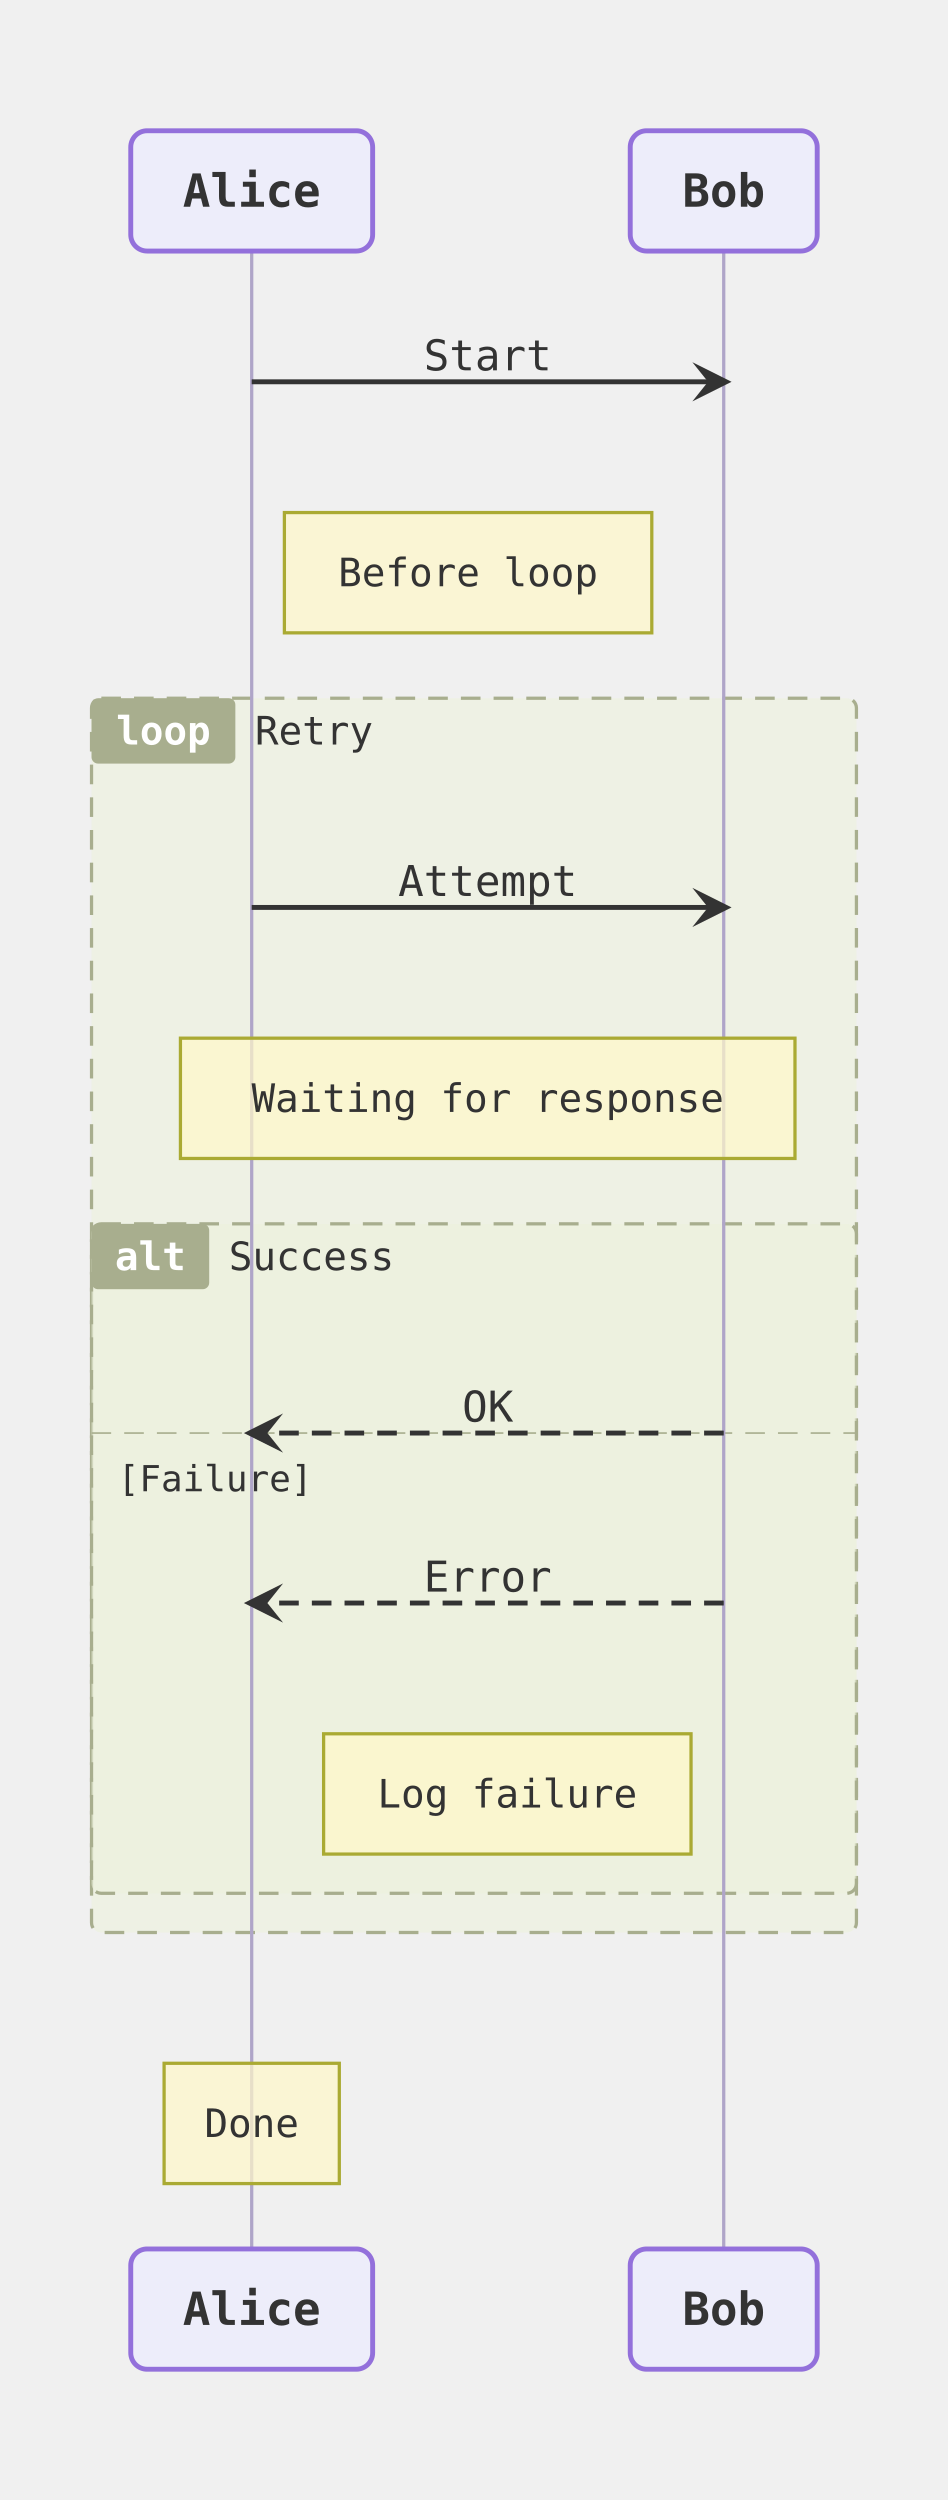
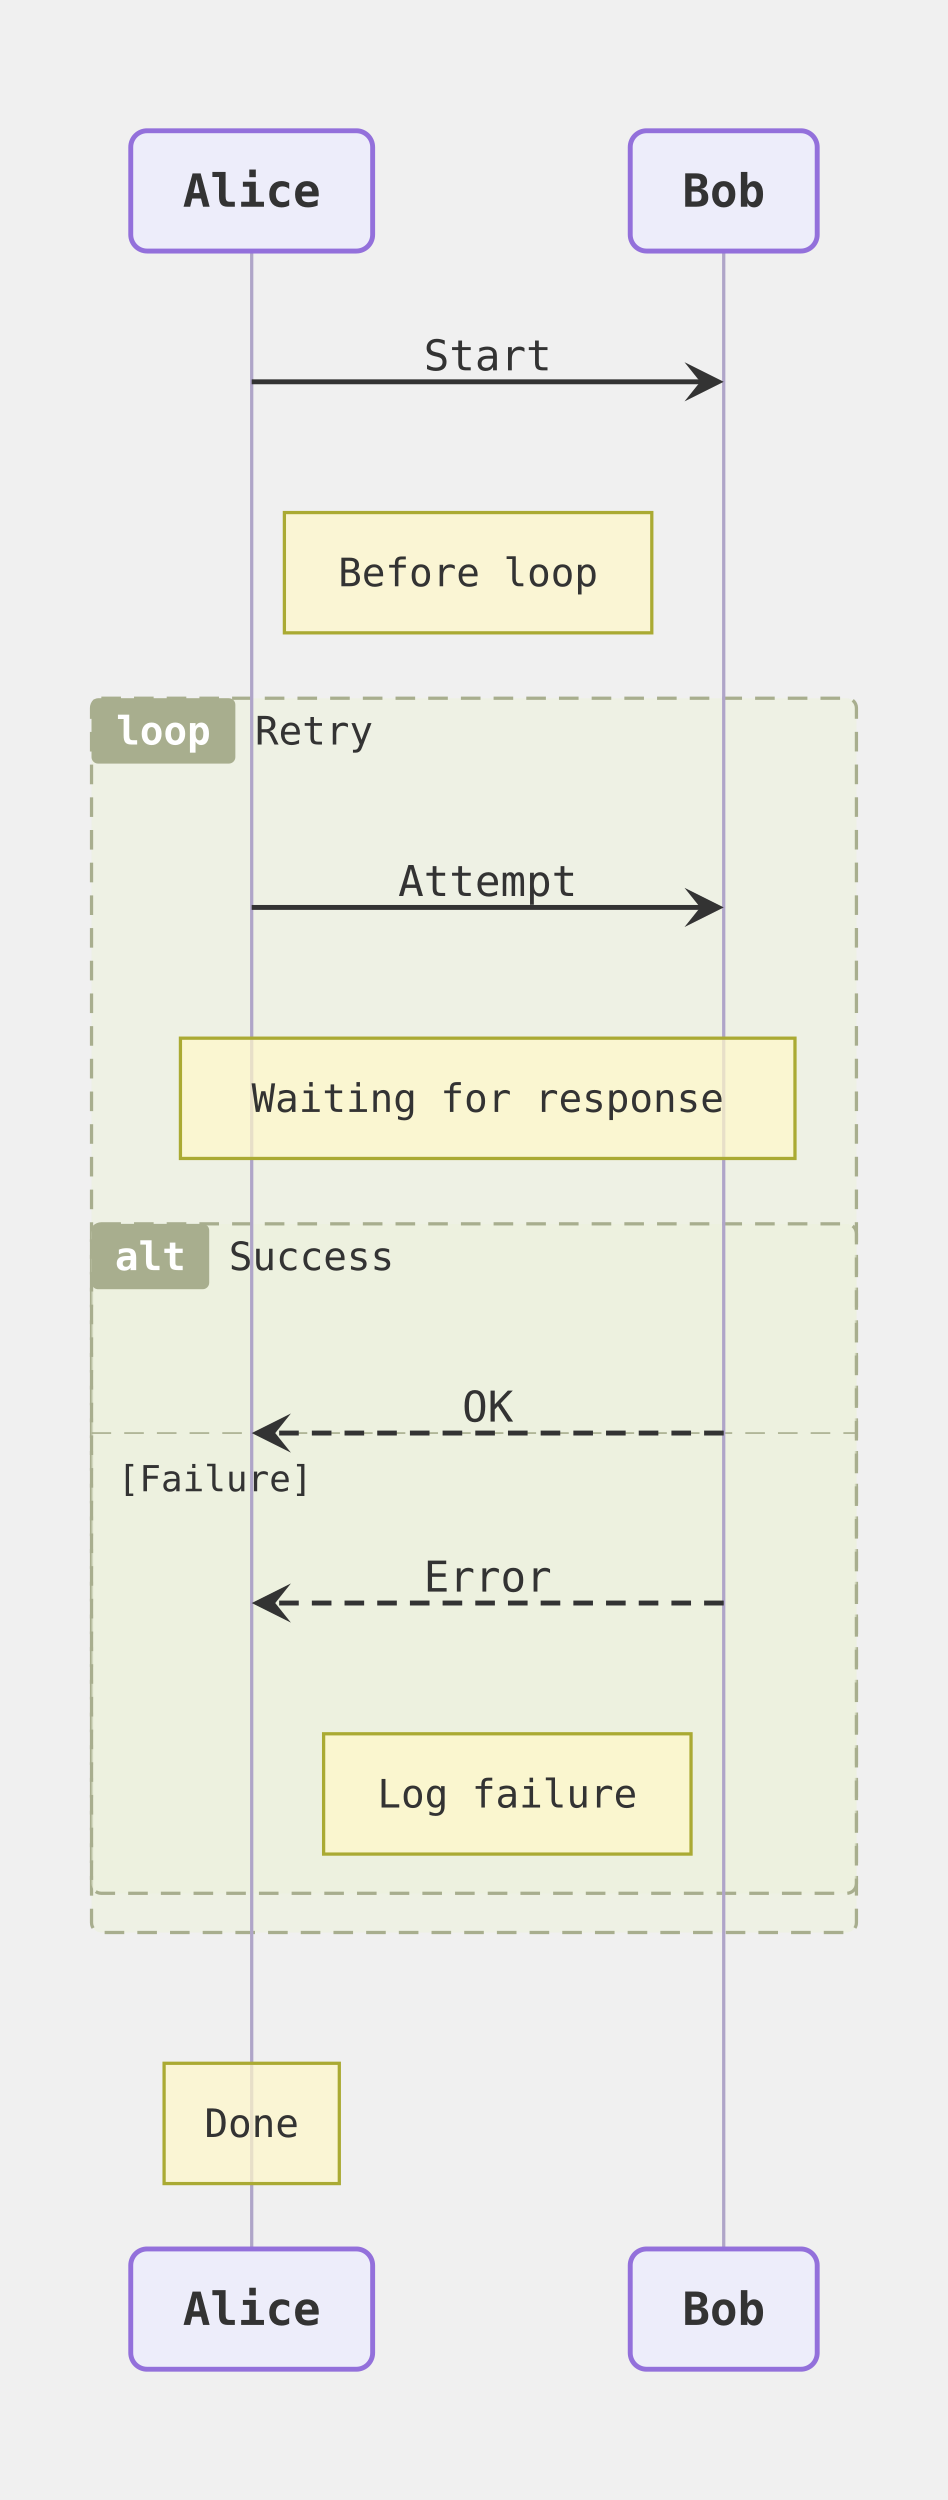
<svg xmlns="http://www.w3.org/2000/svg" viewBox="0 0 290 764.8" width="290" height="764.8">
  <defs>
    <marker id="arrow-point" viewBox="0 0 10 10" refX="8" refY="5" markerWidth="8" markerHeight="8" orient="auto-start-reverse">
      <path d="M10 5 L0 10 L4 5 L0 0 Z" fill="#333333" />
    </marker>
  </defs>
  <g transform="translate(20, 20)">
    <rect x="8" y="193.6" width="234" height="377.6" rx="3" ry="3" fill="#ecf2dc99" stroke="#a8ae8e" stroke-width="1" stroke-dasharray="6 4" />
    <rect x="8" y="193.6" width="44" height="20" rx="2" ry="2" fill="#a8ae8e" />
    <text x="30" y="203.6" text-anchor="middle" dominant-baseline="central" font-size="12px" font-family="'Intel One Mono', 'SF Mono', 'Cascadia Code', 'JetBrains Mono', 'Fira Code', 'Consolas', 'Menlo', monospace" fill="#ffffff" font-weight="bold">loop</text>
    <text x="58" y="203.6" text-anchor="start" dominant-baseline="central" font-size="12px" font-family="'Intel One Mono', 'SF Mono', 'Cascadia Code', 'JetBrains Mono', 'Fira Code', 'Consolas', 'Menlo', monospace" fill="#333333">Retry</text>
    <rect x="8" y="354.4" width="234" height="204.8" rx="3" ry="3" fill="#ecf2dc99" stroke="#a8ae8e" stroke-width="1" stroke-dasharray="6 4" />
    <rect x="8" y="354.4" width="36" height="20" rx="2" ry="2" fill="#a8ae8e" />
    <text x="26" y="364.4" text-anchor="middle" dominant-baseline="central" font-size="12px" font-family="'Intel One Mono', 'SF Mono', 'Cascadia Code', 'JetBrains Mono', 'Fira Code', 'Consolas', 'Menlo', monospace" fill="#ffffff" font-weight="bold">alt</text>
    <text x="50" y="364.4" text-anchor="start" dominant-baseline="central" font-size="12px" font-family="'Intel One Mono', 'SF Mono', 'Cascadia Code', 'JetBrains Mono', 'Fira Code', 'Consolas', 'Menlo', monospace" fill="#333333">Success</text>
    <path d="M8 418.4 L242 418.4" fill="none" stroke="#a8ae8e" stroke-width="0.5" stroke-dasharray="6 4" />
    <text x="16" y="432.4" text-anchor="start" dominant-baseline="central" font-size="11px" font-family="'Intel One Mono', 'SF Mono', 'Cascadia Code', 'JetBrains Mono', 'Fira Code', 'Consolas', 'Menlo', monospace" fill="#333333">[Failure]</text>
    <path d="M57 56.8 L57 668" fill="none" stroke="#afa5c8" stroke-width="1" />
    <path d="M201.4 56.8 L201.4 668" fill="none" stroke="#afa5c8" stroke-width="1" />
-     <path d="M57 96.8 L201.4 96.8" fill="none" stroke="#333333" stroke-width="1.5" marker-end="url(#arrow-point)" />
+     <path d="M57 96.8 L199 96.8" fill="none" stroke="#333333" stroke-width="1.5" marker-end="url(#arrow-point)" />
    <text x="129.2" y="88.8" text-anchor="middle" dominant-baseline="central" font-size="13px" font-family="'Intel One Mono', 'SF Mono', 'Cascadia Code', 'JetBrains Mono', 'Fira Code', 'Consolas', 'Menlo', monospace" fill="#333333">Start</text>
-     <path d="M57 257.6 L201.4 257.6" fill="none" stroke="#333333" stroke-width="1.5" marker-end="url(#arrow-point)" />
+     <path d="M57 257.6 L199 257.6" fill="none" stroke="#333333" stroke-width="1.5" marker-end="url(#arrow-point)" />
    <text x="129.2" y="249.6" text-anchor="middle" dominant-baseline="central" font-size="13px" font-family="'Intel One Mono', 'SF Mono', 'Cascadia Code', 'JetBrains Mono', 'Fira Code', 'Consolas', 'Menlo', monospace" fill="#333333">Attempt</text>
-     <path d="M201.4 418.4 L57 418.4" fill="none" stroke="#333333" stroke-width="1.5" stroke-dasharray="6 4" marker-end="url(#arrow-point)" />
+     <path d="M201.4 418.4 L59.4 418.4" fill="none" stroke="#333333" stroke-width="1.5" stroke-dasharray="6 4" marker-end="url(#arrow-point)" />
    <text x="129.2" y="410.4" text-anchor="middle" dominant-baseline="central" font-size="13px" font-family="'Intel One Mono', 'SF Mono', 'Cascadia Code', 'JetBrains Mono', 'Fira Code', 'Consolas', 'Menlo', monospace" fill="#333333">OK</text>
-     <path d="M201.4 470.4 L57 470.4" fill="none" stroke="#333333" stroke-width="1.5" stroke-dasharray="6 4" marker-end="url(#arrow-point)" />
+     <path d="M201.4 470.4 L59.4 470.4" fill="none" stroke="#333333" stroke-width="1.5" stroke-dasharray="6 4" marker-end="url(#arrow-point)" />
    <text x="129.2" y="462.4" text-anchor="middle" dominant-baseline="central" font-size="13px" font-family="'Intel One Mono', 'SF Mono', 'Cascadia Code', 'JetBrains Mono', 'Fira Code', 'Consolas', 'Menlo', monospace" fill="#333333">Error</text>
    <rect x="67" y="136.8" width="112.4" height="36.8" fill="#fff8c8b2" stroke="#aaaa33" stroke-width="1" />
    <text x="123.2" y="155.2" text-anchor="middle" dominant-baseline="central" font-size="12px" font-family="'Intel One Mono', 'SF Mono', 'Cascadia Code', 'JetBrains Mono', 'Fira Code', 'Consolas', 'Menlo', monospace" fill="#333333">Before loop</text>
    <rect x="35.2" y="297.6" width="188" height="36.8" fill="#fff8c8b2" stroke="#aaaa33" stroke-width="1" />
    <text x="129.2" y="316" text-anchor="middle" dominant-baseline="central" font-size="12px" font-family="'Intel One Mono', 'SF Mono', 'Cascadia Code', 'JetBrains Mono', 'Fira Code', 'Consolas', 'Menlo', monospace" fill="#333333">Waiting for response</text>
    <rect x="79" y="510.4" width="112.4" height="36.8" fill="#fff8c8b2" stroke="#aaaa33" stroke-width="1" />
    <text x="135.2" y="528.8" text-anchor="middle" dominant-baseline="central" font-size="12px" font-family="'Intel One Mono', 'SF Mono', 'Cascadia Code', 'JetBrains Mono', 'Fira Code', 'Consolas', 'Menlo', monospace" fill="#333333">Log failure</text>
    <rect x="30.2" y="611.2" width="53.6" height="36.8" fill="#fff8c8b2" stroke="#aaaa33" stroke-width="1" />
    <text x="57" y="629.6" text-anchor="middle" dominant-baseline="central" font-size="12px" font-family="'Intel One Mono', 'SF Mono', 'Cascadia Code', 'JetBrains Mono', 'Fira Code', 'Consolas', 'Menlo', monospace" fill="#333333">Done</text>
    <rect x="20" y="20" width="74" height="36.8" rx="5" ry="5" fill="#ececffb2" stroke="#9370db" stroke-width="1.5" />
    <text x="57" y="38.4" text-anchor="middle" dominant-baseline="central" font-size="14px" font-family="'Intel One Mono', 'SF Mono', 'Cascadia Code', 'JetBrains Mono', 'Fira Code', 'Consolas', 'Menlo', monospace" fill="#333333" font-weight="bold">Alice</text>
    <rect x="172.8" y="20" width="57.2" height="36.8" rx="5" ry="5" fill="#ececffb2" stroke="#9370db" stroke-width="1.5" />
    <text x="201.4" y="38.4" text-anchor="middle" dominant-baseline="central" font-size="14px" font-family="'Intel One Mono', 'SF Mono', 'Cascadia Code', 'JetBrains Mono', 'Fira Code', 'Consolas', 'Menlo', monospace" fill="#333333" font-weight="bold">Bob</text>
    <rect x="20" y="668" width="74" height="36.8" rx="5" ry="5" fill="#ececffb2" stroke="#9370db" stroke-width="1.5" />
    <text x="57" y="686.4" text-anchor="middle" dominant-baseline="central" font-size="14px" font-family="'Intel One Mono', 'SF Mono', 'Cascadia Code', 'JetBrains Mono', 'Fira Code', 'Consolas', 'Menlo', monospace" fill="#333333" font-weight="bold">Alice</text>
    <rect x="172.8" y="668" width="57.2" height="36.8" rx="5" ry="5" fill="#ececffb2" stroke="#9370db" stroke-width="1.5" />
    <text x="201.4" y="686.4" text-anchor="middle" dominant-baseline="central" font-size="14px" font-family="'Intel One Mono', 'SF Mono', 'Cascadia Code', 'JetBrains Mono', 'Fira Code', 'Consolas', 'Menlo', monospace" fill="#333333" font-weight="bold">Bob</text>
  </g>
</svg>
